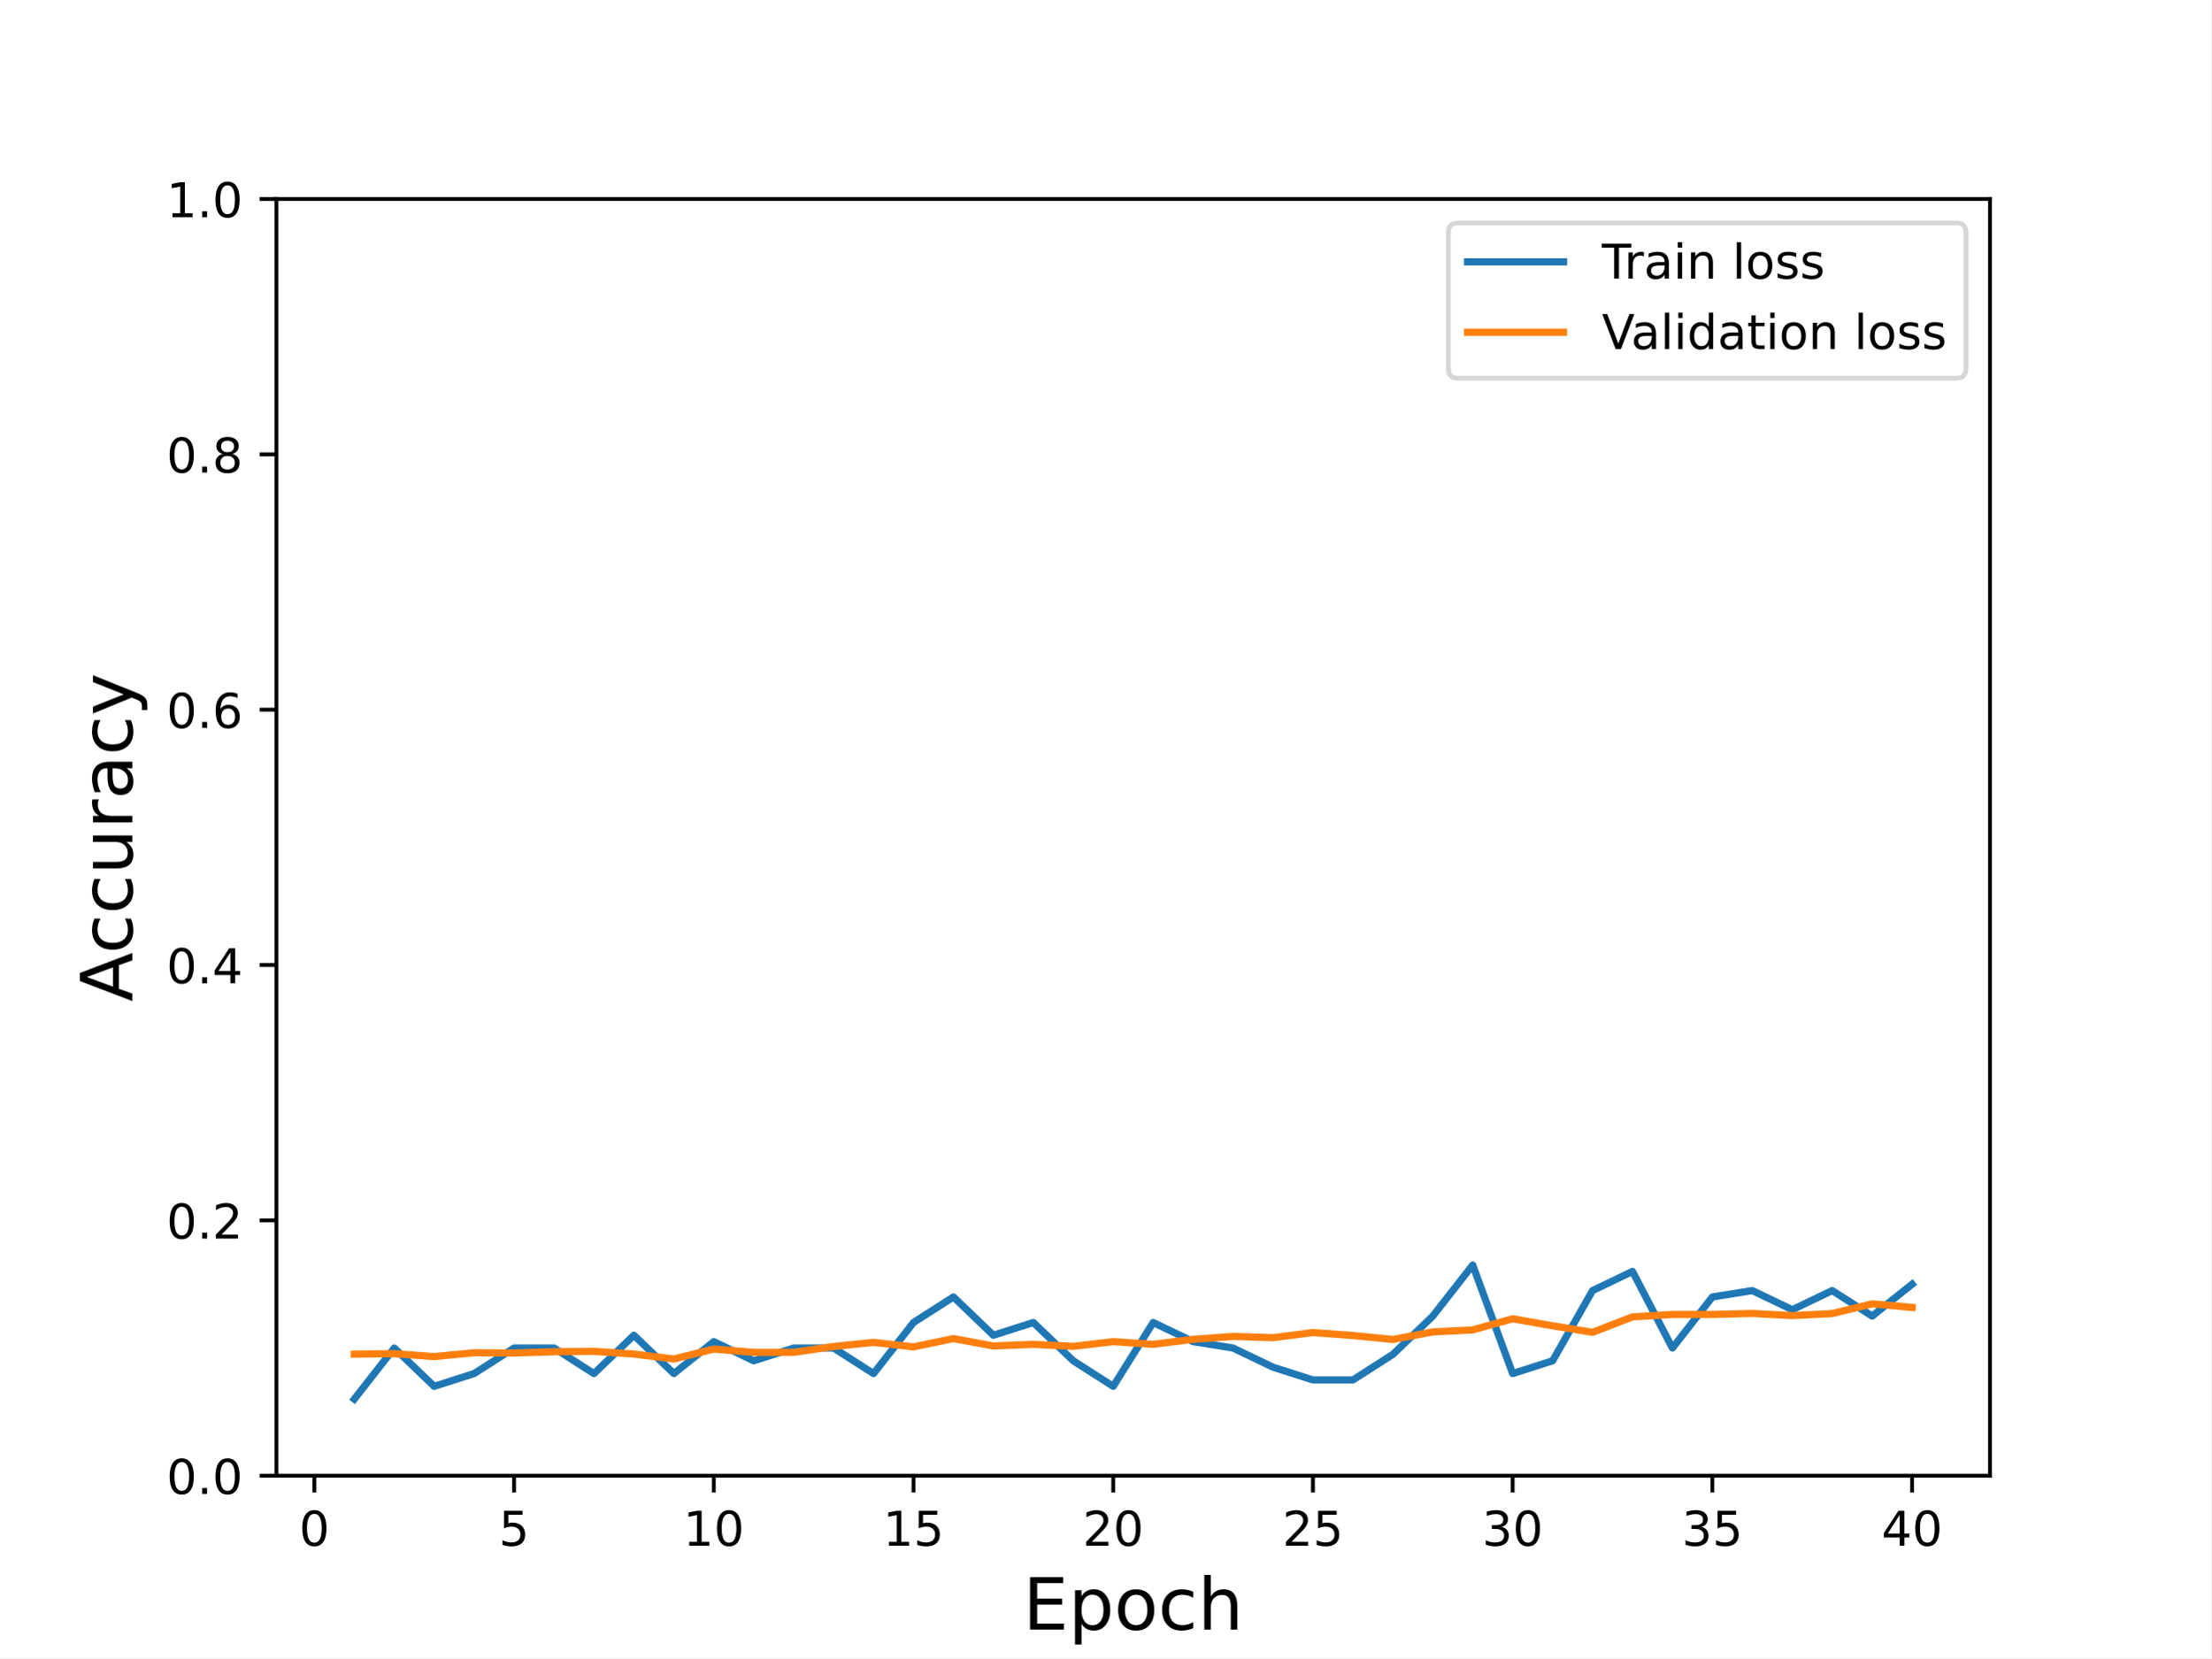
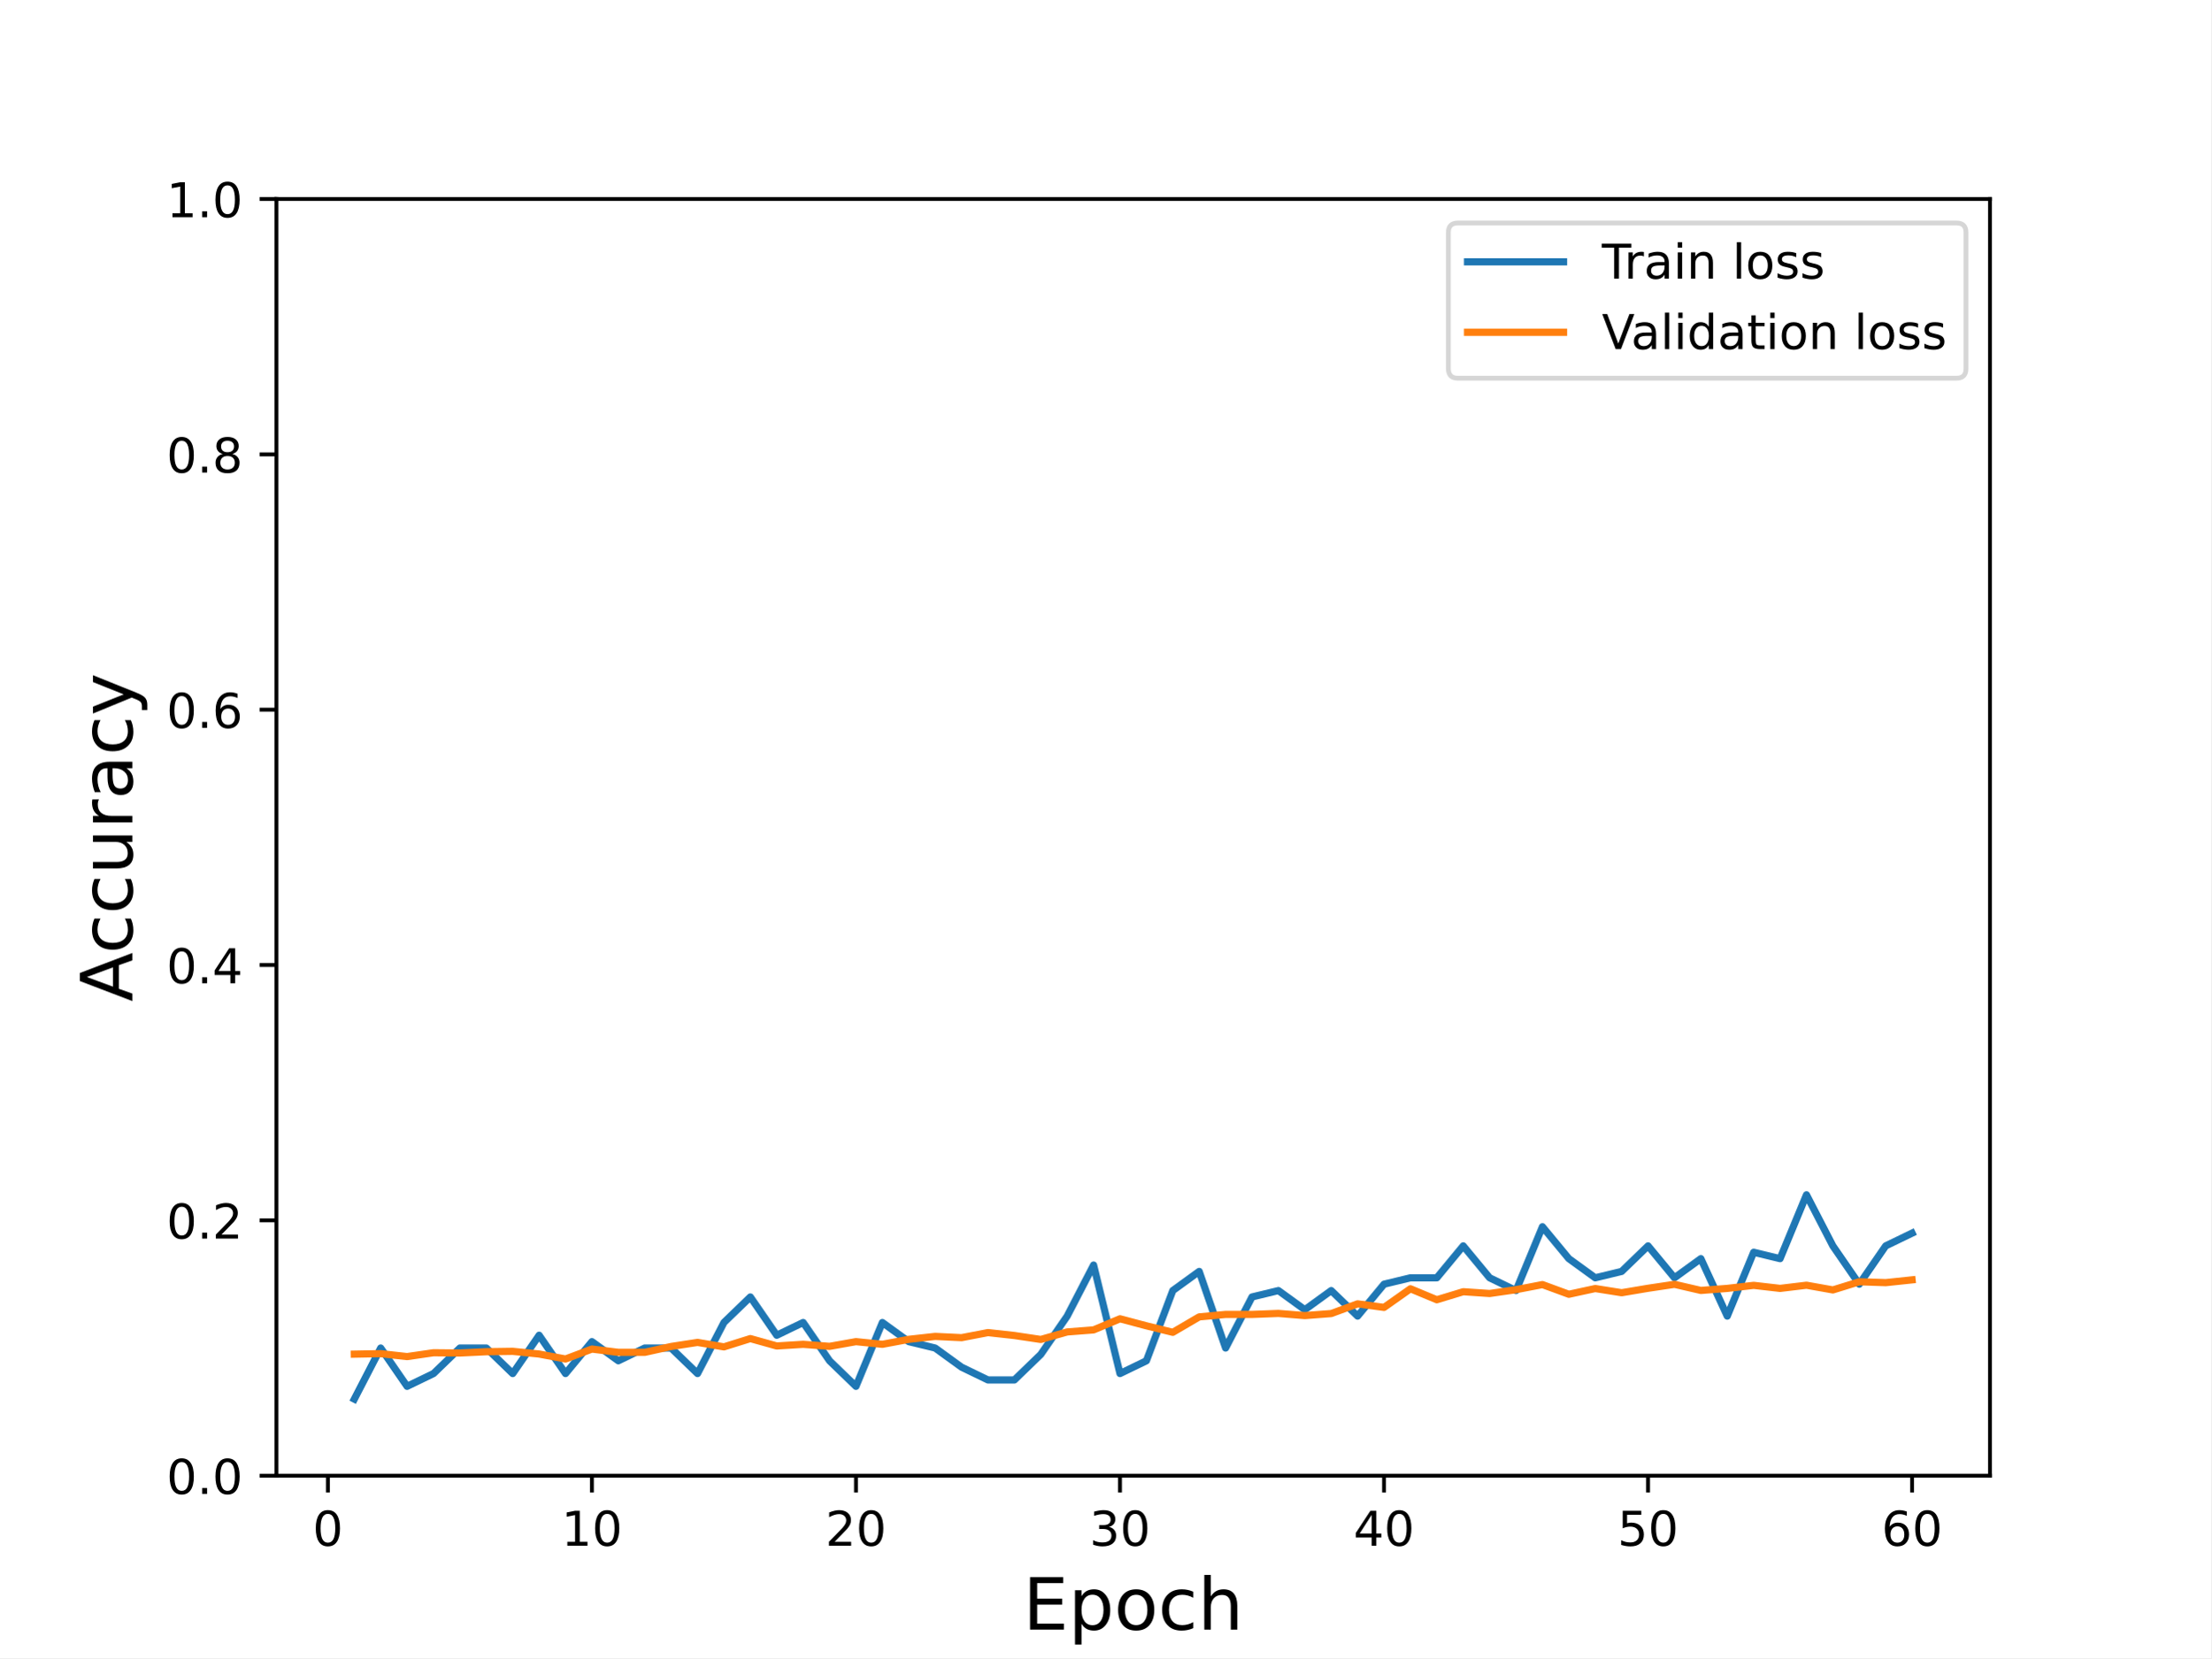
<svg xmlns="http://www.w3.org/2000/svg" xmlns:xlink="http://www.w3.org/1999/xlink" height="345.6pt" version="1.1" viewBox="0 0 460.8 345.6" width="460.8pt">
  <defs>
    <style type="text/css">*{stroke-linecap:butt;stroke-linejoin:round;}</style>
  </defs>
  <g id="figure_1">
    <g id="patch_1">
      <path d="M 0 345.6  L 460.8 345.6  L 460.8 0  L 0 0  z " style="fill:#ffffff;" />
    </g>
    <g id="axes_1">
      <g id="patch_2">
        <path d="M 57.6 307.584  L 414.72 307.584  L 414.72 41.472  L 57.6 41.472  z " style="fill:#ffffff;" />
      </g>
      <g id="matplotlib.axis_1">
        <g id="xtick_1">
          <g id="line2d_1">
            <defs>
-               <path d="M 0 0  L 0 3.5  " id="m686bc7941f" style="stroke:#000000;stroke-width:0.8;" />
-             </defs>
-             <g>
-               <use style="stroke:#000000;stroke-width:0.8;" x="65.508" xlink:href="#m686bc7941f" y="307.584" />
+               <path d="M 0 0  L 0 3.5  " id="m3776795fc2" style="stroke:#000000;stroke-width:0.8;" />
+             </defs>
+             <g>
+               <use style="stroke:#000000;stroke-width:0.8;" x="68.33" xlink:href="#m3776795fc2" y="307.584" />
            </g>
          </g>
          <g id="text_1">
-             <g transform="translate(62.327 322.1824)scale(0.1 -0.1)">
+             <g transform="translate(65.14886 322.1824)scale(0.1 -0.1)">
              <defs>
                <path d="M 2034 4250  Q 1547 4250 1301 3770  Q 1056 3291 1056 2328  Q 1056 1369 1301 889  Q 1547 409 2034 409  Q 2525 409 2770 889  Q 3016 1369 3016 2328  Q 3016 3291 2770 3770  Q 2525 4250 2034 4250  z M 2034 4750  Q 2819 4750 3233 4129  Q 3647 3509 3647 2328  Q 3647 1150 3233 529  Q 2819 -91 2034 -91  Q 1250 -91 836 529  Q 422 1150 422 2328  Q 422 3509 836 4129  Q 1250 4750 2034 4750  z " id="DejaVuSans-30" transform="scale(0.015625)" />
              </defs>
              <use xlink:href="#DejaVuSans-30" />
            </g>
          </g>
        </g>
        <g id="xtick_2">
          <g id="line2d_2">
            <g>
-               <use style="stroke:#000000;stroke-width:0.8;" x="107.131" xlink:href="#m686bc7941f" y="307.584" />
+               <use style="stroke:#000000;stroke-width:0.8;" x="123.356" xlink:href="#m3776795fc2" y="307.584" />
            </g>
          </g>
          <g id="text_2">
-             <g transform="translate(103.9494 322.1824)scale(0.1 -0.1)">
-               <defs>
-                 <path d="M 691 4666  L 3169 4666  L 3169 4134  L 1269 4134  L 1269 2991  Q 1406 3038 1543 3061  Q 1681 3084 1819 3084  Q 2600 3084 3056 2656  Q 3513 2228 3513 1497  Q 3513 744 3044 326  Q 2575 -91 1722 -91  Q 1428 -91 1123 -41  Q 819 9 494 109  L 494 744  Q 775 591 1075 516  Q 1375 441 1709 441  Q 2250 441 2565 725  Q 2881 1009 2881 1497  Q 2881 1984 2565 2268  Q 2250 2553 1709 2553  Q 1456 2553 1204 2497  Q 953 2441 691 2322  L 691 4666  z " id="DejaVuSans-35" transform="scale(0.015625)" />
-               </defs>
-               <use xlink:href="#DejaVuSans-35" />
+             <g transform="translate(116.9938 322.1824)scale(0.1 -0.1)">
+               <defs>
+                 <path d="M 794 531  L 1825 531  L 1825 4091  L 703 3866  L 703 4441  L 1819 4666  L 2450 4666  L 2450 531  L 3481 531  L 3481 0  L 794 0  L 794 531  z " id="DejaVuSans-31" transform="scale(0.015625)" />
+               </defs>
+               <use xlink:href="#DejaVuSans-31" />
+               <use x="63.623" xlink:href="#DejaVuSans-30" />
            </g>
          </g>
        </g>
        <g id="xtick_3">
          <g id="line2d_3">
            <g>
-               <use style="stroke:#000000;stroke-width:0.8;" x="148.753" xlink:href="#m686bc7941f" y="307.584" />
+               <use style="stroke:#000000;stroke-width:0.8;" x="178.382" xlink:href="#m3776795fc2" y="307.584" />
            </g>
          </g>
          <g id="text_3">
-             <g transform="translate(142.3905 322.1824)scale(0.1 -0.1)">
-               <defs>
-                 <path d="M 794 531  L 1825 531  L 1825 4091  L 703 3866  L 703 4441  L 1819 4666  L 2450 4666  L 2450 531  L 3481 531  L 3481 0  L 794 0  L 794 531  z " id="DejaVuSans-31" transform="scale(0.015625)" />
-               </defs>
-               <use xlink:href="#DejaVuSans-31" />
+             <g transform="translate(172.02 322.1824)scale(0.1 -0.1)">
+               <defs>
+                 <path d="M 1228 531  L 3431 531  L 3431 0  L 469 0  L 469 531  Q 828 903 1448 1529  Q 2069 2156 2228 2338  Q 2531 2678 2651 2914  Q 2772 3150 2772 3378  Q 2772 3750 2511 3984  Q 2250 4219 1831 4219  Q 1534 4219 1204 4116  Q 875 4013 500 3803  L 500 4441  Q 881 4594 1212 4672  Q 1544 4750 1819 4750  Q 2544 4750 2975 4387  Q 3406 4025 3406 3419  Q 3406 3131 3298 2873  Q 3191 2616 2906 2266  Q 2828 2175 2409 1742  Q 1991 1309 1228 531  z " id="DejaVuSans-32" transform="scale(0.015625)" />
+               </defs>
+               <use xlink:href="#DejaVuSans-32" />
              <use x="63.623" xlink:href="#DejaVuSans-30" />
            </g>
          </g>
        </g>
        <g id="xtick_4">
          <g id="line2d_4">
            <g>
-               <use style="stroke:#000000;stroke-width:0.8;" x="190.375" xlink:href="#m686bc7941f" y="307.584" />
+               <use style="stroke:#000000;stroke-width:0.8;" x="233.409" xlink:href="#m3776795fc2" y="307.584" />
            </g>
          </g>
          <g id="text_4">
-             <g transform="translate(184.0129 322.1824)scale(0.1 -0.1)">
-               <use xlink:href="#DejaVuSans-31" />
-               <use x="63.623" xlink:href="#DejaVuSans-35" />
+             <g transform="translate(227.0462 322.1824)scale(0.1 -0.1)">
+               <defs>
+                 <path d="M 2597 2516  Q 3050 2419 3304 2112  Q 3559 1806 3559 1356  Q 3559 666 3084 287  Q 2609 -91 1734 -91  Q 1441 -91 1130 -33  Q 819 25 488 141  L 488 750  Q 750 597 1062 519  Q 1375 441 1716 441  Q 2309 441 2620 675  Q 2931 909 2931 1356  Q 2931 1769 2642 2001  Q 2353 2234 1838 2234  L 1294 2234  L 1294 2753  L 1863 2753  Q 2328 2753 2575 2939  Q 2822 3125 2822 3475  Q 2822 3834 2567 4026  Q 2313 4219 1838 4219  Q 1578 4219 1281 4162  Q 984 4106 628 3988  L 628 4550  Q 988 4650 1302 4700  Q 1616 4750 1894 4750  Q 2613 4750 3031 4423  Q 3450 4097 3450 3541  Q 3450 3153 3228 2886  Q 3006 2619 2597 2516  z " id="DejaVuSans-33" transform="scale(0.015625)" />
+               </defs>
+               <use xlink:href="#DejaVuSans-33" />
+               <use x="63.623" xlink:href="#DejaVuSans-30" />
            </g>
          </g>
        </g>
        <g id="xtick_5">
          <g id="line2d_5">
            <g>
-               <use style="stroke:#000000;stroke-width:0.8;" x="231.998" xlink:href="#m686bc7941f" y="307.584" />
+               <use style="stroke:#000000;stroke-width:0.8;" x="288.435" xlink:href="#m3776795fc2" y="307.584" />
            </g>
          </g>
          <g id="text_5">
-             <g transform="translate(225.6353 322.1824)scale(0.1 -0.1)">
-               <defs>
-                 <path d="M 1228 531  L 3431 531  L 3431 0  L 469 0  L 469 531  Q 828 903 1448 1529  Q 2069 2156 2228 2338  Q 2531 2678 2651 2914  Q 2772 3150 2772 3378  Q 2772 3750 2511 3984  Q 2250 4219 1831 4219  Q 1534 4219 1204 4116  Q 875 4013 500 3803  L 500 4441  Q 881 4594 1212 4672  Q 1544 4750 1819 4750  Q 2544 4750 2975 4387  Q 3406 4025 3406 3419  Q 3406 3131 3298 2873  Q 3191 2616 2906 2266  Q 2828 2175 2409 1742  Q 1991 1309 1228 531  z " id="DejaVuSans-32" transform="scale(0.015625)" />
-               </defs>
-               <use xlink:href="#DejaVuSans-32" />
+             <g transform="translate(282.0724 322.1824)scale(0.1 -0.1)">
+               <defs>
+                 <path d="M 2419 4116  L 825 1625  L 2419 1625  L 2419 4116  z M 2253 4666  L 3047 4666  L 3047 1625  L 3713 1625  L 3713 1100  L 3047 1100  L 3047 0  L 2419 0  L 2419 1100  L 313 1100  L 313 1709  L 2253 4666  z " id="DejaVuSans-34" transform="scale(0.015625)" />
+               </defs>
+               <use xlink:href="#DejaVuSans-34" />
              <use x="63.623" xlink:href="#DejaVuSans-30" />
            </g>
          </g>
        </g>
        <g id="xtick_6">
          <g id="line2d_6">
            <g>
-               <use style="stroke:#000000;stroke-width:0.8;" x="273.62" xlink:href="#m686bc7941f" y="307.584" />
+               <use style="stroke:#000000;stroke-width:0.8;" x="343.461" xlink:href="#m3776795fc2" y="307.584" />
            </g>
          </g>
          <g id="text_6">
-             <g transform="translate(267.2576 322.1824)scale(0.1 -0.1)">
-               <use xlink:href="#DejaVuSans-32" />
-               <use x="63.623" xlink:href="#DejaVuSans-35" />
+             <g transform="translate(337.0986 322.1824)scale(0.1 -0.1)">
+               <defs>
+                 <path d="M 691 4666  L 3169 4666  L 3169 4134  L 1269 4134  L 1269 2991  Q 1406 3038 1543 3061  Q 1681 3084 1819 3084  Q 2600 3084 3056 2656  Q 3513 2228 3513 1497  Q 3513 744 3044 326  Q 2575 -91 1722 -91  Q 1428 -91 1123 -41  Q 819 9 494 109  L 494 744  Q 775 591 1075 516  Q 1375 441 1709 441  Q 2250 441 2565 725  Q 2881 1009 2881 1497  Q 2881 1984 2565 2268  Q 2250 2553 1709 2553  Q 1456 2553 1204 2497  Q 953 2441 691 2322  L 691 4666  z " id="DejaVuSans-35" transform="scale(0.015625)" />
+               </defs>
+               <use xlink:href="#DejaVuSans-35" />
+               <use x="63.623" xlink:href="#DejaVuSans-30" />
            </g>
          </g>
        </g>
        <g id="xtick_7">
          <g id="line2d_7">
            <g>
-               <use style="stroke:#000000;stroke-width:0.8;" x="315.243" xlink:href="#m686bc7941f" y="307.584" />
+               <use style="stroke:#000000;stroke-width:0.8;" x="398.487" xlink:href="#m3776795fc2" y="307.584" />
            </g>
          </g>
          <g id="text_7">
-             <g transform="translate(308.88 322.1824)scale(0.1 -0.1)">
-               <defs>
-                 <path d="M 2597 2516  Q 3050 2419 3304 2112  Q 3559 1806 3559 1356  Q 3559 666 3084 287  Q 2609 -91 1734 -91  Q 1441 -91 1130 -33  Q 819 25 488 141  L 488 750  Q 750 597 1062 519  Q 1375 441 1716 441  Q 2309 441 2620 675  Q 2931 909 2931 1356  Q 2931 1769 2642 2001  Q 2353 2234 1838 2234  L 1294 2234  L 1294 2753  L 1863 2753  Q 2328 2753 2575 2939  Q 2822 3125 2822 3475  Q 2822 3834 2567 4026  Q 2313 4219 1838 4219  Q 1578 4219 1281 4162  Q 984 4106 628 3988  L 628 4550  Q 988 4650 1302 4700  Q 1616 4750 1894 4750  Q 2613 4750 3031 4423  Q 3450 4097 3450 3541  Q 3450 3153 3228 2886  Q 3006 2619 2597 2516  z " id="DejaVuSans-33" transform="scale(0.015625)" />
-               </defs>
-               <use xlink:href="#DejaVuSans-33" />
-               <use x="63.623" xlink:href="#DejaVuSans-30" />
-             </g>
-           </g>
-         </g>
-         <g id="xtick_8">
-           <g id="line2d_8">
-             <g>
-               <use style="stroke:#000000;stroke-width:0.8;" x="356.865" xlink:href="#m686bc7941f" y="307.584" />
-             </g>
-           </g>
-           <g id="text_8">
-             <g transform="translate(350.5024 322.1824)scale(0.1 -0.1)">
-               <use xlink:href="#DejaVuSans-33" />
-               <use x="63.623" xlink:href="#DejaVuSans-35" />
-             </g>
-           </g>
-         </g>
-         <g id="xtick_9">
-           <g id="line2d_9">
-             <g>
-               <use style="stroke:#000000;stroke-width:0.8;" x="398.487" xlink:href="#m686bc7941f" y="307.584" />
-             </g>
-           </g>
-           <g id="text_9">
            <g transform="translate(392.1248 322.1824)scale(0.1 -0.1)">
              <defs>
-                 <path d="M 2419 4116  L 825 1625  L 2419 1625  L 2419 4116  z M 2253 4666  L 3047 4666  L 3047 1625  L 3713 1625  L 3713 1100  L 3047 1100  L 3047 0  L 2419 0  L 2419 1100  L 313 1100  L 313 1709  L 2253 4666  z " id="DejaVuSans-34" transform="scale(0.015625)" />
-               </defs>
-               <use xlink:href="#DejaVuSans-34" />
-               <use x="63.623" xlink:href="#DejaVuSans-30" />
-             </g>
-           </g>
-         </g>
-         <g id="text_10">
+                 <path d="M 2113 2584  Q 1688 2584 1439 2293  Q 1191 2003 1191 1497  Q 1191 994 1439 701  Q 1688 409 2113 409  Q 2538 409 2786 701  Q 3034 994 3034 1497  Q 3034 2003 2786 2293  Q 2538 2584 2113 2584  z M 3366 4563  L 3366 3988  Q 3128 4100 2886 4159  Q 2644 4219 2406 4219  Q 1781 4219 1451 3797  Q 1122 3375 1075 2522  Q 1259 2794 1537 2939  Q 1816 3084 2150 3084  Q 2853 3084 3261 2657  Q 3669 2231 3669 1497  Q 3669 778 3244 343  Q 2819 -91 2113 -91  Q 1303 -91 875 529  Q 447 1150 447 2328  Q 447 3434 972 4092  Q 1497 4750 2381 4750  Q 2619 4750 2861 4703  Q 3103 4656 3366 4563  z " id="DejaVuSans-36" transform="scale(0.015625)" />
+               </defs>
+               <use xlink:href="#DejaVuSans-36" />
+               <use x="63.623" xlink:href="#DejaVuSans-30" />
+             </g>
+           </g>
+         </g>
+         <g id="text_8">
          <g transform="translate(213.1936 339.6598)scale(0.15 -0.15)">
            <defs>
              <path d="M 628 4666  L 3578 4666  L 3578 4134  L 1259 4134  L 1259 2753  L 3481 2753  L 3481 2222  L 1259 2222  L 1259 531  L 3634 531  L 3634 0  L 628 0  L 628 4666  z " id="DejaVuSans-45" transform="scale(0.015625)" />
              <path d="M 1159 525  L 1159 -1331  L 581 -1331  L 581 3500  L 1159 3500  L 1159 2969  Q 1341 3281 1617 3432  Q 1894 3584 2278 3584  Q 2916 3584 3314 3078  Q 3713 2572 3713 1747  Q 3713 922 3314 415  Q 2916 -91 2278 -91  Q 1894 -91 1617 61  Q 1341 213 1159 525  z M 3116 1747  Q 3116 2381 2855 2742  Q 2594 3103 2138 3103  Q 1681 3103 1420 2742  Q 1159 2381 1159 1747  Q 1159 1113 1420 752  Q 1681 391 2138 391  Q 2594 391 2855 752  Q 3116 1113 3116 1747  z " id="DejaVuSans-70" transform="scale(0.015625)" />
              <path d="M 1959 3097  Q 1497 3097 1228 2736  Q 959 2375 959 1747  Q 959 1119 1226 758  Q 1494 397 1959 397  Q 2419 397 2687 759  Q 2956 1122 2956 1747  Q 2956 2369 2687 2733  Q 2419 3097 1959 3097  z M 1959 3584  Q 2709 3584 3137 3096  Q 3566 2609 3566 1747  Q 3566 888 3137 398  Q 2709 -91 1959 -91  Q 1206 -91 779 398  Q 353 888 353 1747  Q 353 2609 779 3096  Q 1206 3584 1959 3584  z " id="DejaVuSans-6f" transform="scale(0.015625)" />
              <path d="M 3122 3366  L 3122 2828  Q 2878 2963 2633 3030  Q 2388 3097 2138 3097  Q 1578 3097 1268 2742  Q 959 2388 959 1747  Q 959 1106 1268 751  Q 1578 397 2138 397  Q 2388 397 2633 464  Q 2878 531 3122 666  L 3122 134  Q 2881 22 2623 -34  Q 2366 -91 2075 -91  Q 1284 -91 818 406  Q 353 903 353 1747  Q 353 2603 823 3093  Q 1294 3584 2113 3584  Q 2378 3584 2631 3529  Q 2884 3475 3122 3366  z " id="DejaVuSans-63" transform="scale(0.015625)" />
              <path d="M 3513 2113  L 3513 0  L 2938 0  L 2938 2094  Q 2938 2591 2744 2837  Q 2550 3084 2163 3084  Q 1697 3084 1428 2787  Q 1159 2491 1159 1978  L 1159 0  L 581 0  L 581 4863  L 1159 4863  L 1159 2956  Q 1366 3272 1645 3428  Q 1925 3584 2291 3584  Q 2894 3584 3203 3211  Q 3513 2838 3513 2113  z " id="DejaVuSans-68" transform="scale(0.015625)" />
            </defs>
            <use xlink:href="#DejaVuSans-45" />
            <use x="63.184" xlink:href="#DejaVuSans-70" />
            <use x="126.66" xlink:href="#DejaVuSans-6f" />
            <use x="187.842" xlink:href="#DejaVuSans-63" />
            <use x="242.822" xlink:href="#DejaVuSans-68" />
          </g>
        </g>
      </g>
      <g id="matplotlib.axis_2">
        <g id="ytick_1">
+           <g id="line2d_8">
+             <defs>
+               <path d="M 0 0  L -3.5 0  " id="m01c8b016bf" style="stroke:#000000;stroke-width:0.8;" />
+             </defs>
+             <g>
+               <use style="stroke:#000000;stroke-width:0.8;" x="57.6" xlink:href="#m01c8b016bf" y="307.584" />
+             </g>
+           </g>
+           <g id="text_9">
+             <g transform="translate(34.69687 311.3832)scale(0.1 -0.1)">
+               <defs>
+                 <path d="M 684 794  L 1344 794  L 1344 0  L 684 0  L 684 794  z " id="DejaVuSans-2e" transform="scale(0.015625)" />
+               </defs>
+               <use xlink:href="#DejaVuSans-30" />
+               <use x="63.623" xlink:href="#DejaVuSans-2e" />
+               <use x="95.41" xlink:href="#DejaVuSans-30" />
+             </g>
+           </g>
+         </g>
+         <g id="ytick_2">
+           <g id="line2d_9">
+             <g>
+               <use style="stroke:#000000;stroke-width:0.8;" x="57.6" xlink:href="#m01c8b016bf" y="254.362" />
+             </g>
+           </g>
+           <g id="text_10">
+             <g transform="translate(34.69687 258.1608)scale(0.1 -0.1)">
+               <use xlink:href="#DejaVuSans-30" />
+               <use x="63.623" xlink:href="#DejaVuSans-2e" />
+               <use x="95.41" xlink:href="#DejaVuSans-32" />
+             </g>
+           </g>
+         </g>
+         <g id="ytick_3">
          <g id="line2d_10">
-             <defs>
-               <path d="M 0 0  L -3.5 0  " id="m240ca2b57e" style="stroke:#000000;stroke-width:0.8;" />
-             </defs>
-             <g>
-               <use style="stroke:#000000;stroke-width:0.8;" x="57.6" xlink:href="#m240ca2b57e" y="307.584" />
+             <g>
+               <use style="stroke:#000000;stroke-width:0.8;" x="57.6" xlink:href="#m01c8b016bf" y="201.139" />
            </g>
          </g>
          <g id="text_11">
-             <g transform="translate(34.69687 311.3832)scale(0.1 -0.1)">
-               <defs>
-                 <path d="M 684 794  L 1344 794  L 1344 0  L 684 0  L 684 794  z " id="DejaVuSans-2e" transform="scale(0.015625)" />
-               </defs>
-               <use xlink:href="#DejaVuSans-30" />
-               <use x="63.623" xlink:href="#DejaVuSans-2e" />
-               <use x="95.41" xlink:href="#DejaVuSans-30" />
-             </g>
-           </g>
-         </g>
-         <g id="ytick_2">
+             <g transform="translate(34.69687 204.9384)scale(0.1 -0.1)">
+               <use xlink:href="#DejaVuSans-30" />
+               <use x="63.623" xlink:href="#DejaVuSans-2e" />
+               <use x="95.41" xlink:href="#DejaVuSans-34" />
+             </g>
+           </g>
+         </g>
+         <g id="ytick_4">
          <g id="line2d_11">
            <g>
-               <use style="stroke:#000000;stroke-width:0.8;" x="57.6" xlink:href="#m240ca2b57e" y="254.362" />
+               <use style="stroke:#000000;stroke-width:0.8;" x="57.6" xlink:href="#m01c8b016bf" y="147.917" />
            </g>
          </g>
          <g id="text_12">
-             <g transform="translate(34.69687 258.1608)scale(0.1 -0.1)">
-               <use xlink:href="#DejaVuSans-30" />
-               <use x="63.623" xlink:href="#DejaVuSans-2e" />
-               <use x="95.41" xlink:href="#DejaVuSans-32" />
-             </g>
-           </g>
-         </g>
-         <g id="ytick_3">
+             <g transform="translate(34.69687 151.716)scale(0.1 -0.1)">
+               <use xlink:href="#DejaVuSans-30" />
+               <use x="63.623" xlink:href="#DejaVuSans-2e" />
+               <use x="95.41" xlink:href="#DejaVuSans-36" />
+             </g>
+           </g>
+         </g>
+         <g id="ytick_5">
          <g id="line2d_12">
            <g>
-               <use style="stroke:#000000;stroke-width:0.8;" x="57.6" xlink:href="#m240ca2b57e" y="201.139" />
+               <use style="stroke:#000000;stroke-width:0.8;" x="57.6" xlink:href="#m01c8b016bf" y="94.694" />
            </g>
          </g>
          <g id="text_13">
-             <g transform="translate(34.69687 204.9384)scale(0.1 -0.1)">
-               <use xlink:href="#DejaVuSans-30" />
-               <use x="63.623" xlink:href="#DejaVuSans-2e" />
-               <use x="95.41" xlink:href="#DejaVuSans-34" />
-             </g>
-           </g>
-         </g>
-         <g id="ytick_4">
+             <g transform="translate(34.69687 98.49362)scale(0.1 -0.1)">
+               <defs>
+                 <path d="M 2034 2216  Q 1584 2216 1326 1975  Q 1069 1734 1069 1313  Q 1069 891 1326 650  Q 1584 409 2034 409  Q 2484 409 2743 651  Q 3003 894 3003 1313  Q 3003 1734 2745 1975  Q 2488 2216 2034 2216  z M 1403 2484  Q 997 2584 770 2862  Q 544 3141 544 3541  Q 544 4100 942 4425  Q 1341 4750 2034 4750  Q 2731 4750 3128 4425  Q 3525 4100 3525 3541  Q 3525 3141 3298 2862  Q 3072 2584 2669 2484  Q 3125 2378 3379 2068  Q 3634 1759 3634 1313  Q 3634 634 3220 271  Q 2806 -91 2034 -91  Q 1263 -91 848 271  Q 434 634 434 1313  Q 434 1759 690 2068  Q 947 2378 1403 2484  z M 1172 3481  Q 1172 3119 1398 2916  Q 1625 2713 2034 2713  Q 2441 2713 2670 2916  Q 2900 3119 2900 3481  Q 2900 3844 2670 4047  Q 2441 4250 2034 4250  Q 1625 4250 1398 4047  Q 1172 3844 1172 3481  z " id="DejaVuSans-38" transform="scale(0.015625)" />
+               </defs>
+               <use xlink:href="#DejaVuSans-30" />
+               <use x="63.623" xlink:href="#DejaVuSans-2e" />
+               <use x="95.41" xlink:href="#DejaVuSans-38" />
+             </g>
+           </g>
+         </g>
+         <g id="ytick_6">
          <g id="line2d_13">
            <g>
-               <use style="stroke:#000000;stroke-width:0.8;" x="57.6" xlink:href="#m240ca2b57e" y="147.917" />
+               <use style="stroke:#000000;stroke-width:0.8;" x="57.6" xlink:href="#m01c8b016bf" y="41.472" />
            </g>
          </g>
          <g id="text_14">
-             <g transform="translate(34.69687 151.716)scale(0.1 -0.1)">
-               <defs>
-                 <path d="M 2113 2584  Q 1688 2584 1439 2293  Q 1191 2003 1191 1497  Q 1191 994 1439 701  Q 1688 409 2113 409  Q 2538 409 2786 701  Q 3034 994 3034 1497  Q 3034 2003 2786 2293  Q 2538 2584 2113 2584  z M 3366 4563  L 3366 3988  Q 3128 4100 2886 4159  Q 2644 4219 2406 4219  Q 1781 4219 1451 3797  Q 1122 3375 1075 2522  Q 1259 2794 1537 2939  Q 1816 3084 2150 3084  Q 2853 3084 3261 2657  Q 3669 2231 3669 1497  Q 3669 778 3244 343  Q 2819 -91 2113 -91  Q 1303 -91 875 529  Q 447 1150 447 2328  Q 447 3434 972 4092  Q 1497 4750 2381 4750  Q 2619 4750 2861 4703  Q 3103 4656 3366 4563  z " id="DejaVuSans-36" transform="scale(0.015625)" />
-               </defs>
-               <use xlink:href="#DejaVuSans-30" />
-               <use x="63.623" xlink:href="#DejaVuSans-2e" />
-               <use x="95.41" xlink:href="#DejaVuSans-36" />
-             </g>
-           </g>
-         </g>
-         <g id="ytick_5">
-           <g id="line2d_14">
-             <g>
-               <use style="stroke:#000000;stroke-width:0.8;" x="57.6" xlink:href="#m240ca2b57e" y="94.694" />
-             </g>
-           </g>
-           <g id="text_15">
-             <g transform="translate(34.69687 98.49362)scale(0.1 -0.1)">
-               <defs>
-                 <path d="M 2034 2216  Q 1584 2216 1326 1975  Q 1069 1734 1069 1313  Q 1069 891 1326 650  Q 1584 409 2034 409  Q 2484 409 2743 651  Q 3003 894 3003 1313  Q 3003 1734 2745 1975  Q 2488 2216 2034 2216  z M 1403 2484  Q 997 2584 770 2862  Q 544 3141 544 3541  Q 544 4100 942 4425  Q 1341 4750 2034 4750  Q 2731 4750 3128 4425  Q 3525 4100 3525 3541  Q 3525 3141 3298 2862  Q 3072 2584 2669 2484  Q 3125 2378 3379 2068  Q 3634 1759 3634 1313  Q 3634 634 3220 271  Q 2806 -91 2034 -91  Q 1263 -91 848 271  Q 434 634 434 1313  Q 434 1759 690 2068  Q 947 2378 1403 2484  z M 1172 3481  Q 1172 3119 1398 2916  Q 1625 2713 2034 2713  Q 2441 2713 2670 2916  Q 2900 3119 2900 3481  Q 2900 3844 2670 4047  Q 2441 4250 2034 4250  Q 1625 4250 1398 4047  Q 1172 3844 1172 3481  z " id="DejaVuSans-38" transform="scale(0.015625)" />
-               </defs>
-               <use xlink:href="#DejaVuSans-30" />
-               <use x="63.623" xlink:href="#DejaVuSans-2e" />
-               <use x="95.41" xlink:href="#DejaVuSans-38" />
-             </g>
-           </g>
-         </g>
-         <g id="ytick_6">
-           <g id="line2d_15">
-             <g>
-               <use style="stroke:#000000;stroke-width:0.8;" x="57.6" xlink:href="#m240ca2b57e" y="41.472" />
-             </g>
-           </g>
-           <g id="text_16">
            <g transform="translate(34.69687 45.27122)scale(0.1 -0.1)">
              <use xlink:href="#DejaVuSans-31" />
              <use x="63.623" xlink:href="#DejaVuSans-2e" />
              <use x="95.41" xlink:href="#DejaVuSans-30" />
            </g>
          </g>
        </g>
-         <g id="text_17">
+         <g id="text_15">
          <g transform="translate(27.57734 208.7702)rotate(-90)scale(0.15 -0.15)">
            <defs>
              <path d="M 2188 4044  L 1331 1722  L 3047 1722  L 2188 4044  z M 1831 4666  L 2547 4666  L 4325 0  L 3669 0  L 3244 1197  L 1141 1197  L 716 0  L 50 0  L 1831 4666  z " id="DejaVuSans-41" transform="scale(0.015625)" />
              <path d="M 544 1381  L 544 3500  L 1119 3500  L 1119 1403  Q 1119 906 1312 657  Q 1506 409 1894 409  Q 2359 409 2629 706  Q 2900 1003 2900 1516  L 2900 3500  L 3475 3500  L 3475 0  L 2900 0  L 2900 538  Q 2691 219 2414 64  Q 2138 -91 1772 -91  Q 1169 -91 856 284  Q 544 659 544 1381  z M 1991 3584  L 1991 3584  z " id="DejaVuSans-75" transform="scale(0.015625)" />
              <path d="M 2631 2963  Q 2534 3019 2420 3045  Q 2306 3072 2169 3072  Q 1681 3072 1420 2755  Q 1159 2438 1159 1844  L 1159 0  L 581 0  L 581 3500  L 1159 3500  L 1159 2956  Q 1341 3275 1631 3429  Q 1922 3584 2338 3584  Q 2397 3584 2469 3576  Q 2541 3569 2628 3553  L 2631 2963  z " id="DejaVuSans-72" transform="scale(0.015625)" />
              <path d="M 2194 1759  Q 1497 1759 1228 1600  Q 959 1441 959 1056  Q 959 750 1161 570  Q 1363 391 1709 391  Q 2188 391 2477 730  Q 2766 1069 2766 1631  L 2766 1759  L 2194 1759  z M 3341 1997  L 3341 0  L 2766 0  L 2766 531  Q 2569 213 2275 61  Q 1981 -91 1556 -91  Q 1019 -91 701 211  Q 384 513 384 1019  Q 384 1609 779 1909  Q 1175 2209 1959 2209  L 2766 2209  L 2766 2266  Q 2766 2663 2505 2880  Q 2244 3097 1772 3097  Q 1472 3097 1187 3025  Q 903 2953 641 2809  L 641 3341  Q 956 3463 1253 3523  Q 1550 3584 1831 3584  Q 2591 3584 2966 3190  Q 3341 2797 3341 1997  z " id="DejaVuSans-61" transform="scale(0.015625)" />
              <path d="M 2059 -325  Q 1816 -950 1584 -1140  Q 1353 -1331 966 -1331  L 506 -1331  L 506 -850  L 844 -850  Q 1081 -850 1212 -737  Q 1344 -625 1503 -206  L 1606 56  L 191 3500  L 800 3500  L 1894 763  L 2988 3500  L 3597 3500  L 2059 -325  z " id="DejaVuSans-79" transform="scale(0.015625)" />
            </defs>
            <use xlink:href="#DejaVuSans-41" />
            <use x="66.658" xlink:href="#DejaVuSans-63" />
            <use x="121.639" xlink:href="#DejaVuSans-63" />
            <use x="176.619" xlink:href="#DejaVuSans-75" />
            <use x="239.998" xlink:href="#DejaVuSans-72" />
            <use x="281.111" xlink:href="#DejaVuSans-61" />
            <use x="342.391" xlink:href="#DejaVuSans-63" />
            <use x="397.371" xlink:href="#DejaVuSans-79" />
          </g>
        </g>
      </g>
-       <g id="line2d_16">
-         <path clip-path="url(#p62f3b1df2d)" d="M 73.833 291.617  L 82.157 280.973  L 90.482 288.956  L 98.806 286.295  L 107.131 280.973  L 115.455 280.973  L 123.78 286.295  L 132.104 278.312  L 140.429 286.295  L 148.753 279.642  L 157.077 283.634  L 165.402 280.973  L 173.726 280.973  L 182.051 286.295  L 190.375 275.651  L 198.7 270.328  L 207.024 278.312  L 215.349 275.651  L 223.673 283.634  L 231.998 288.956  L 240.322 275.651  L 248.647 279.642  L 256.971 280.973  L 265.296 284.964  L 273.62 287.626  L 281.945 287.626  L 290.269 282.303  L 298.594 274.32  L 306.918 263.676  L 315.243 286.295  L 323.567 283.634  L 331.891 268.998  L 340.216 265.006  L 348.54 280.973  L 356.865 270.328  L 365.189 268.998  L 373.514 272.989  L 381.838 268.998  L 390.163 274.32  L 398.487 267.667  " style="fill:none;stroke:#1f77b4;stroke-linecap:square;stroke-width:1.5;" />
-       </g>
-       <g id="line2d_17">
-         <path clip-path="url(#p62f3b1df2d)" d="M 73.833 282.25  L 82.157 282.144  L 90.482 282.756  L 98.806 281.957  L 107.131 282.011  L 115.455 281.745  L 123.78 281.665  L 132.104 282.224  L 140.429 283.261  L 148.753 281.186  L 157.077 281.878  L 165.402 281.878  L 173.726 280.653  L 182.051 279.802  L 190.375 280.733  L 198.7 279.004  L 207.024 280.547  L 215.349 280.201  L 223.673 280.627  L 231.998 279.642  L 240.322 280.201  L 248.647 279.163  L 256.971 278.551  L 265.296 278.817  L 273.62 277.753  L 281.945 278.365  L 290.269 279.19  L 298.594 277.62  L 306.918 277.194  L 315.243 274.879  L 323.567 276.342  L 331.891 277.7  L 340.216 274.48  L 348.54 273.974  L 356.865 273.974  L 365.189 273.761  L 373.514 274.214  L 381.838 273.788  L 390.163 271.765  L 398.487 272.51  " style="fill:none;stroke:#ff7f0e;stroke-linecap:square;stroke-width:1.5;" />
+       <g id="line2d_14">
+         <path clip-path="url(#pe89fa5b9e7)" d="M 73.833 291.617  L 79.335 280.973  L 84.838 288.956  L 90.341 286.295  L 95.843 280.973  L 101.346 280.973  L 106.848 286.295  L 112.351 278.312  L 117.854 286.295  L 123.356 279.642  L 128.859 283.634  L 134.362 280.973  L 139.864 280.973  L 145.367 286.295  L 150.869 275.651  L 156.372 270.328  L 161.875 278.312  L 167.377 275.651  L 172.88 283.634  L 178.382 288.956  L 183.885 275.651  L 189.388 279.642  L 194.89 280.973  L 200.393 284.964  L 205.896 287.626  L 211.398 287.626  L 216.901 282.303  L 222.403 274.32  L 227.906 263.676  L 233.409 286.295  L 238.911 283.634  L 244.414 268.998  L 249.917 265.006  L 255.419 280.973  L 260.922 270.328  L 266.424 268.998  L 271.927 272.989  L 277.43 268.998  L 282.932 274.32  L 288.435 267.667  L 293.938 266.337  L 299.44 266.337  L 304.943 259.684  L 310.445 266.337  L 315.948 268.998  L 321.451 255.692  L 326.953 262.345  L 332.456 266.337  L 337.958 265.006  L 343.461 259.684  L 348.964 266.337  L 354.466 262.345  L 359.969 274.32  L 365.472 261.014  L 370.974 262.345  L 376.477 249.039  L 381.979 259.684  L 387.482 267.667  L 392.985 259.684  L 398.487 257.023  " style="fill:none;stroke:#1f77b4;stroke-linecap:square;stroke-width:1.5;" />
+       </g>
+       <g id="line2d_15">
+         <path clip-path="url(#pe89fa5b9e7)" d="M 73.833 282.25  L 79.335 282.144  L 84.838 282.756  L 90.341 281.957  L 95.843 282.011  L 101.346 281.745  L 106.848 281.665  L 112.351 282.224  L 117.854 283.261  L 123.356 281.186  L 128.859 281.878  L 134.362 281.878  L 139.864 280.653  L 145.367 279.802  L 150.869 280.733  L 156.372 279.004  L 161.875 280.547  L 167.377 280.201  L 172.88 280.627  L 178.382 279.642  L 183.885 280.201  L 189.388 279.163  L 194.89 278.551  L 200.393 278.817  L 205.896 277.753  L 211.398 278.365  L 216.901 279.19  L 222.403 277.62  L 227.906 277.194  L 233.409 274.879  L 238.911 276.342  L 244.414 277.7  L 249.917 274.48  L 255.419 273.974  L 260.922 273.974  L 266.424 273.761  L 271.927 274.214  L 277.43 273.788  L 282.932 271.765  L 288.435 272.51  L 293.938 268.625  L 299.44 270.914  L 304.943 269.237  L 310.445 269.61  L 315.948 268.811  L 321.451 267.747  L 326.953 269.769  L 332.456 268.572  L 337.958 269.45  L 343.461 268.519  L 348.964 267.694  L 354.466 268.971  L 359.969 268.545  L 365.472 267.907  L 370.974 268.545  L 376.477 267.88  L 381.979 268.865  L 387.482 267.162  L 392.985 267.348  L 398.487 266.762  " style="fill:none;stroke:#ff7f0e;stroke-linecap:square;stroke-width:1.5;" />
      </g>
      <g id="patch_3">
        <path d="M 57.6 307.584  L 57.6 41.472  " style="fill:none;stroke:#000000;stroke-linecap:square;stroke-linejoin:miter;stroke-width:0.8;" />
      </g>
      <g id="patch_4">
        <path d="M 414.72 307.584  L 414.72 41.472  " style="fill:none;stroke:#000000;stroke-linecap:square;stroke-linejoin:miter;stroke-width:0.8;" />
      </g>
      <g id="patch_5">
        <path d="M 57.6 307.584  L 414.72 307.584  " style="fill:none;stroke:#000000;stroke-linecap:square;stroke-linejoin:miter;stroke-width:0.8;" />
      </g>
      <g id="patch_6">
        <path d="M 57.6 41.472  L 414.72 41.472  " style="fill:none;stroke:#000000;stroke-linecap:square;stroke-linejoin:miter;stroke-width:0.8;" />
      </g>
      <g id="legend_1">
        <g id="patch_7">
          <path d="M 303.845 78.828  L 407.72 78.828  Q 409.72 78.828 409.72 76.828  L 409.72 48.472  Q 409.72 46.472 407.72 46.472  L 303.845 46.472  Q 301.845 46.472 301.845 48.472  L 301.845 76.828  Q 301.845 78.828 303.845 78.828  z " style="fill:#ffffff;opacity:0.8;stroke:#cccccc;stroke-linejoin:miter;" />
        </g>
-         <g id="line2d_18">
+         <g id="line2d_16">
          <path d="M 305.845 54.57  L 325.845 54.57  " style="fill:none;stroke:#1f77b4;stroke-linecap:square;stroke-width:1.5;" />
        </g>
-         <g id="line2d_19" />
-         <g id="text_18">
+         <g id="line2d_17" />
+         <g id="text_16">
          <g transform="translate(333.845 58.07044)scale(0.1 -0.1)">
            <defs>
              <path d="M -19 4666  L 3928 4666  L 3928 4134  L 2272 4134  L 2272 0  L 1638 0  L 1638 4134  L -19 4134  L -19 4666  z " id="DejaVuSans-54" transform="scale(0.015625)" />
              <path d="M 603 3500  L 1178 3500  L 1178 0  L 603 0  L 603 3500  z M 603 4863  L 1178 4863  L 1178 4134  L 603 4134  L 603 4863  z " id="DejaVuSans-69" transform="scale(0.015625)" />
              <path d="M 3513 2113  L 3513 0  L 2938 0  L 2938 2094  Q 2938 2591 2744 2837  Q 2550 3084 2163 3084  Q 1697 3084 1428 2787  Q 1159 2491 1159 1978  L 1159 0  L 581 0  L 581 3500  L 1159 3500  L 1159 2956  Q 1366 3272 1645 3428  Q 1925 3584 2291 3584  Q 2894 3584 3203 3211  Q 3513 2838 3513 2113  z " id="DejaVuSans-6e" transform="scale(0.015625)" />
              <path id="DejaVuSans-20" transform="scale(0.015625)" />
              <path d="M 603 4863  L 1178 4863  L 1178 0  L 603 0  L 603 4863  z " id="DejaVuSans-6c" transform="scale(0.015625)" />
              <path d="M 2834 3397  L 2834 2853  Q 2591 2978 2328 3040  Q 2066 3103 1784 3103  Q 1356 3103 1142 2972  Q 928 2841 928 2578  Q 928 2378 1081 2264  Q 1234 2150 1697 2047  L 1894 2003  Q 2506 1872 2764 1633  Q 3022 1394 3022 966  Q 3022 478 2636 193  Q 2250 -91 1575 -91  Q 1294 -91 989 -36  Q 684 19 347 128  L 347 722  Q 666 556 975 473  Q 1284 391 1588 391  Q 1994 391 2212 530  Q 2431 669 2431 922  Q 2431 1156 2273 1281  Q 2116 1406 1581 1522  L 1381 1569  Q 847 1681 609 1914  Q 372 2147 372 2553  Q 372 3047 722 3315  Q 1072 3584 1716 3584  Q 2034 3584 2315 3537  Q 2597 3491 2834 3397  z " id="DejaVuSans-73" transform="scale(0.015625)" />
            </defs>
            <use xlink:href="#DejaVuSans-54" />
            <use x="46.334" xlink:href="#DejaVuSans-72" />
            <use x="87.447" xlink:href="#DejaVuSans-61" />
            <use x="148.727" xlink:href="#DejaVuSans-69" />
            <use x="176.51" xlink:href="#DejaVuSans-6e" />
            <use x="239.889" xlink:href="#DejaVuSans-20" />
            <use x="271.676" xlink:href="#DejaVuSans-6c" />
            <use x="299.459" xlink:href="#DejaVuSans-6f" />
            <use x="360.641" xlink:href="#DejaVuSans-73" />
            <use x="412.74" xlink:href="#DejaVuSans-73" />
          </g>
        </g>
-         <g id="line2d_20">
+         <g id="line2d_18">
          <path d="M 305.845 69.249  L 325.845 69.249  " style="fill:none;stroke:#ff7f0e;stroke-linecap:square;stroke-width:1.5;" />
        </g>
-         <g id="line2d_21" />
-         <g id="text_19">
+         <g id="line2d_19" />
+         <g id="text_17">
          <g transform="translate(333.845 72.74856)scale(0.1 -0.1)">
            <defs>
              <path d="M 1831 0  L 50 4666  L 709 4666  L 2188 738  L 3669 4666  L 4325 4666  L 2547 0  L 1831 0  z " id="DejaVuSans-56" transform="scale(0.015625)" />
              <path d="M 2906 2969  L 2906 4863  L 3481 4863  L 3481 0  L 2906 0  L 2906 525  Q 2725 213 2448 61  Q 2172 -91 1784 -91  Q 1150 -91 751 415  Q 353 922 353 1747  Q 353 2572 751 3078  Q 1150 3584 1784 3584  Q 2172 3584 2448 3432  Q 2725 3281 2906 2969  z M 947 1747  Q 947 1113 1208 752  Q 1469 391 1925 391  Q 2381 391 2643 752  Q 2906 1113 2906 1747  Q 2906 2381 2643 2742  Q 2381 3103 1925 3103  Q 1469 3103 1208 2742  Q 947 2381 947 1747  z " id="DejaVuSans-64" transform="scale(0.015625)" />
              <path d="M 1172 4494  L 1172 3500  L 2356 3500  L 2356 3053  L 1172 3053  L 1172 1153  Q 1172 725 1289 603  Q 1406 481 1766 481  L 2356 481  L 2356 0  L 1766 0  Q 1100 0 847 248  Q 594 497 594 1153  L 594 3053  L 172 3053  L 172 3500  L 594 3500  L 594 4494  L 1172 4494  z " id="DejaVuSans-74" transform="scale(0.015625)" />
            </defs>
            <use xlink:href="#DejaVuSans-56" />
            <use x="60.658" xlink:href="#DejaVuSans-61" />
            <use x="121.938" xlink:href="#DejaVuSans-6c" />
            <use x="149.721" xlink:href="#DejaVuSans-69" />
            <use x="177.504" xlink:href="#DejaVuSans-64" />
            <use x="240.98" xlink:href="#DejaVuSans-61" />
            <use x="302.26" xlink:href="#DejaVuSans-74" />
            <use x="341.469" xlink:href="#DejaVuSans-69" />
            <use x="369.252" xlink:href="#DejaVuSans-6f" />
            <use x="430.434" xlink:href="#DejaVuSans-6e" />
            <use x="493.812" xlink:href="#DejaVuSans-20" />
            <use x="525.6" xlink:href="#DejaVuSans-6c" />
            <use x="553.383" xlink:href="#DejaVuSans-6f" />
            <use x="614.564" xlink:href="#DejaVuSans-73" />
            <use x="666.664" xlink:href="#DejaVuSans-73" />
          </g>
        </g>
      </g>
    </g>
  </g>
  <defs>
-     <clipPath id="p62f3b1df2d">
+     <clipPath id="pe89fa5b9e7">
      <rect height="266.112" width="357.12" x="57.6" y="41.472" />
    </clipPath>
  </defs>
</svg>
